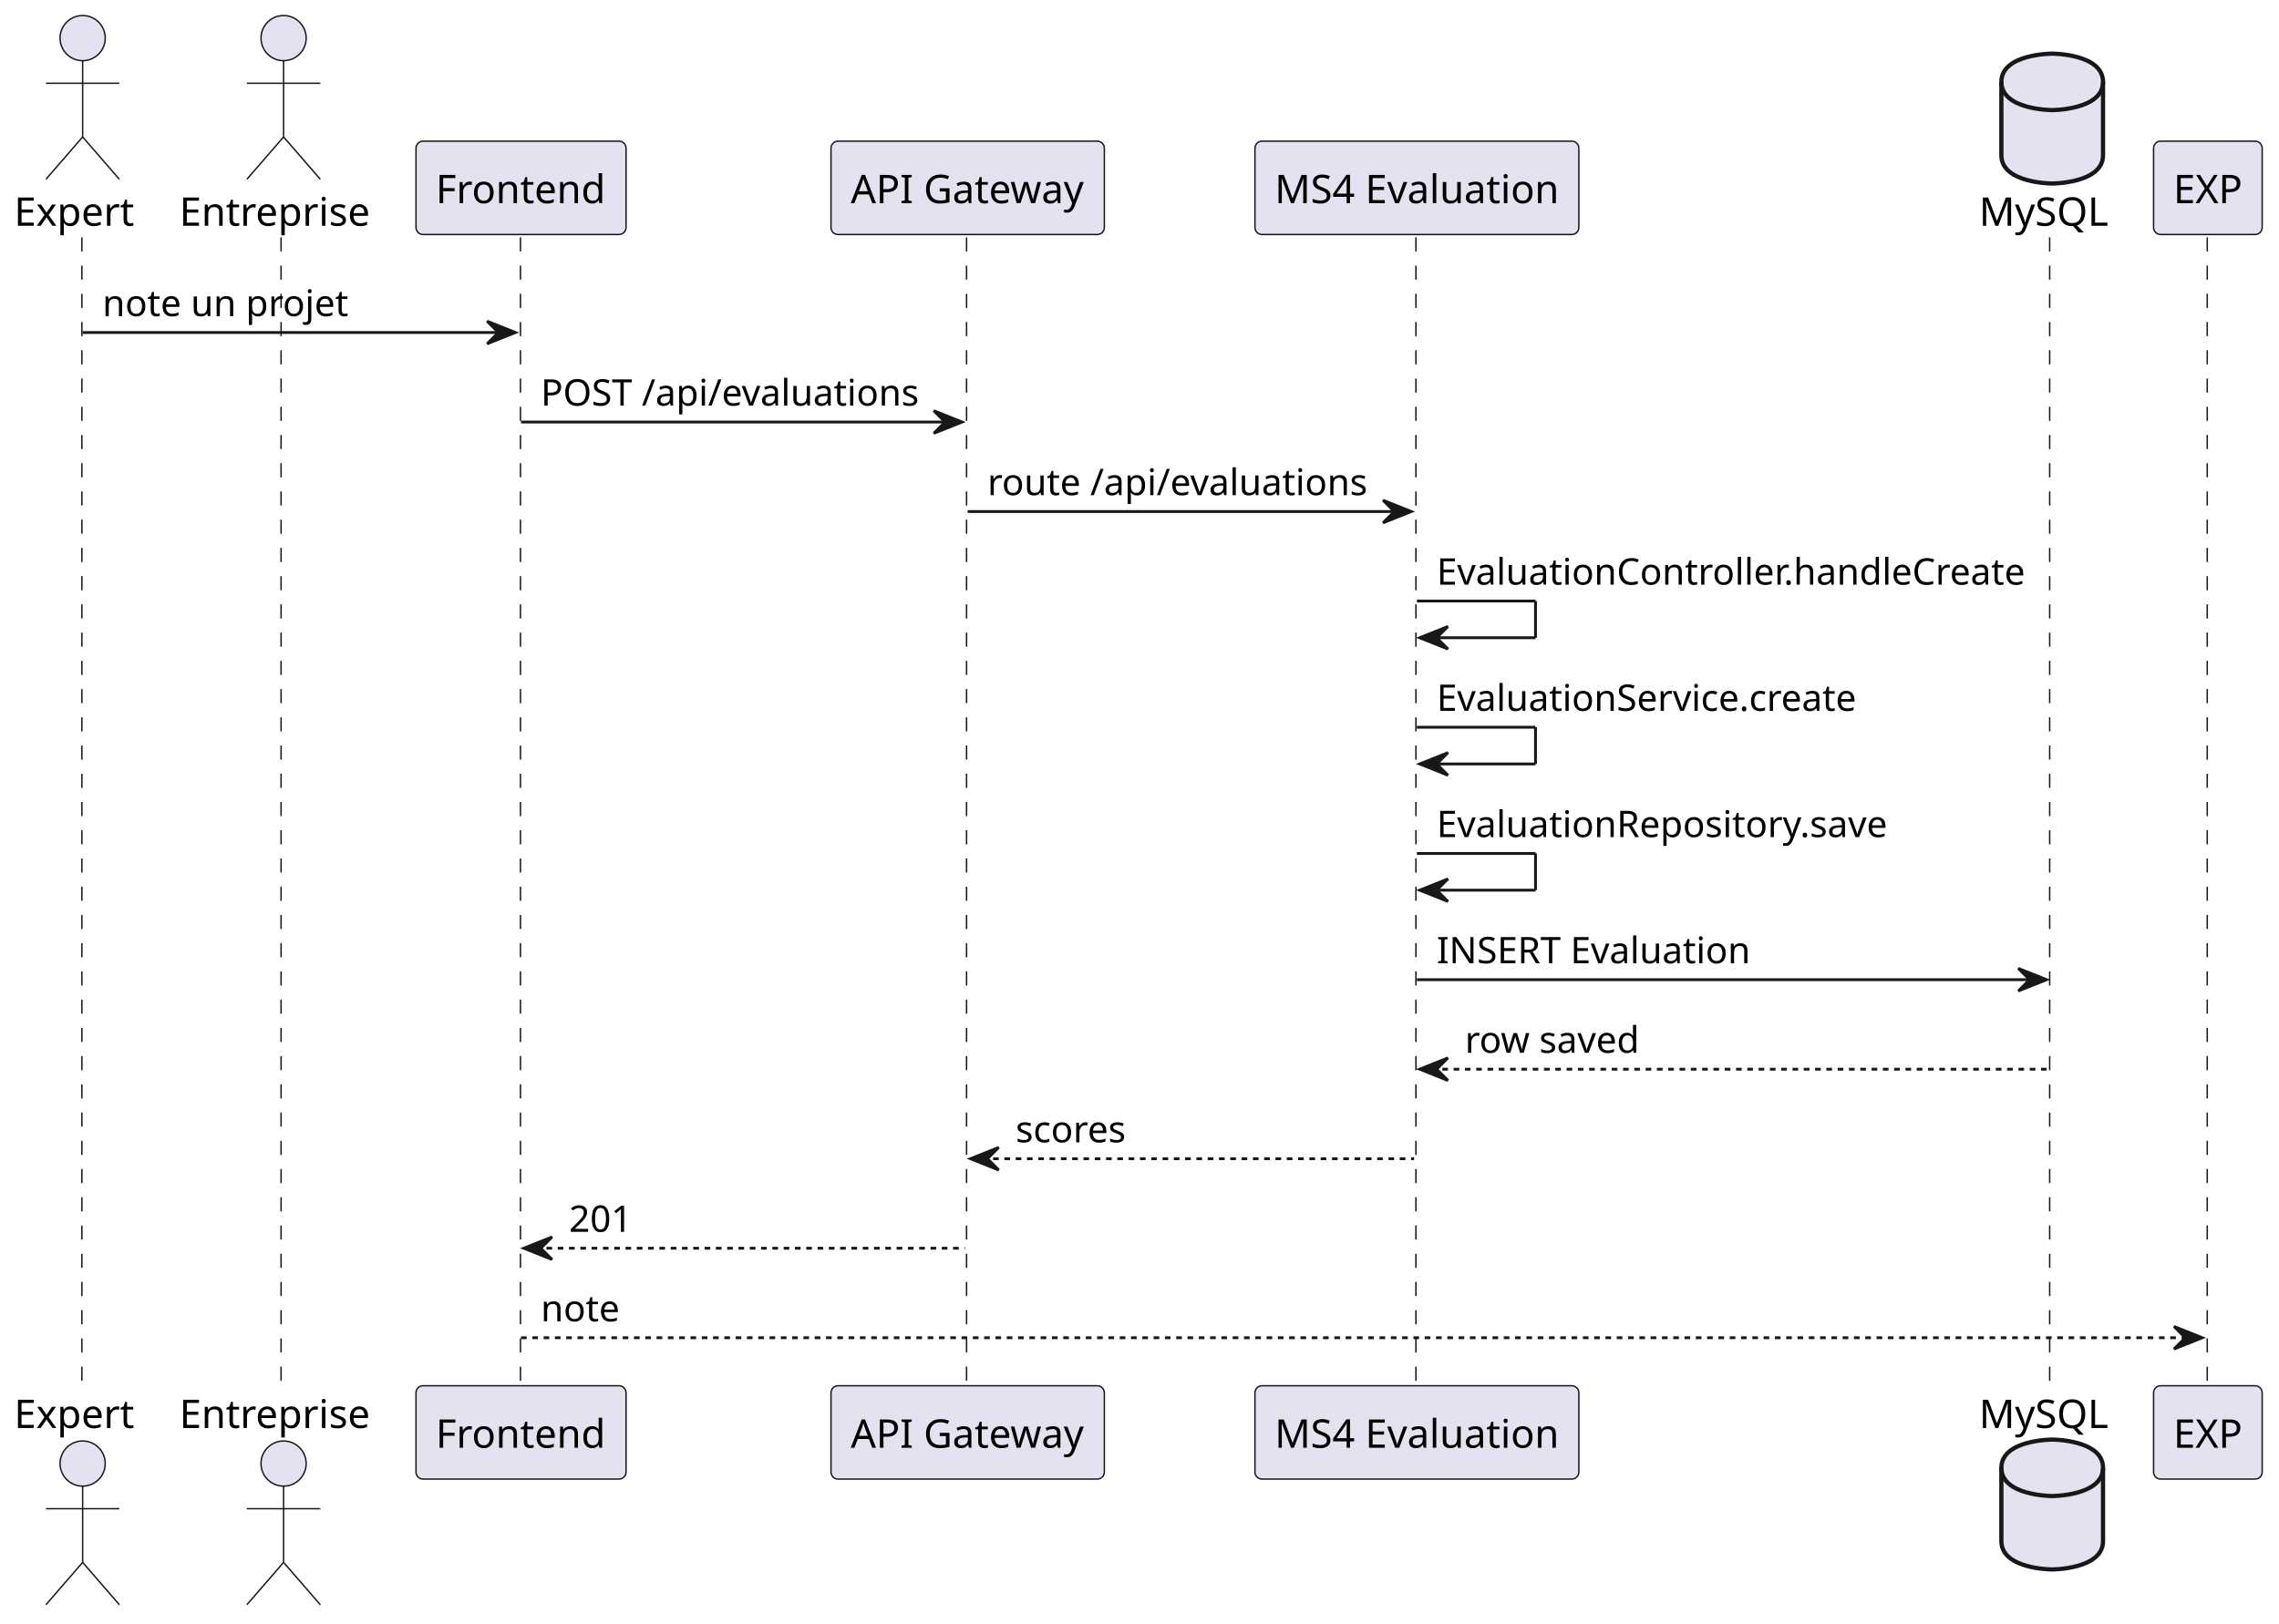
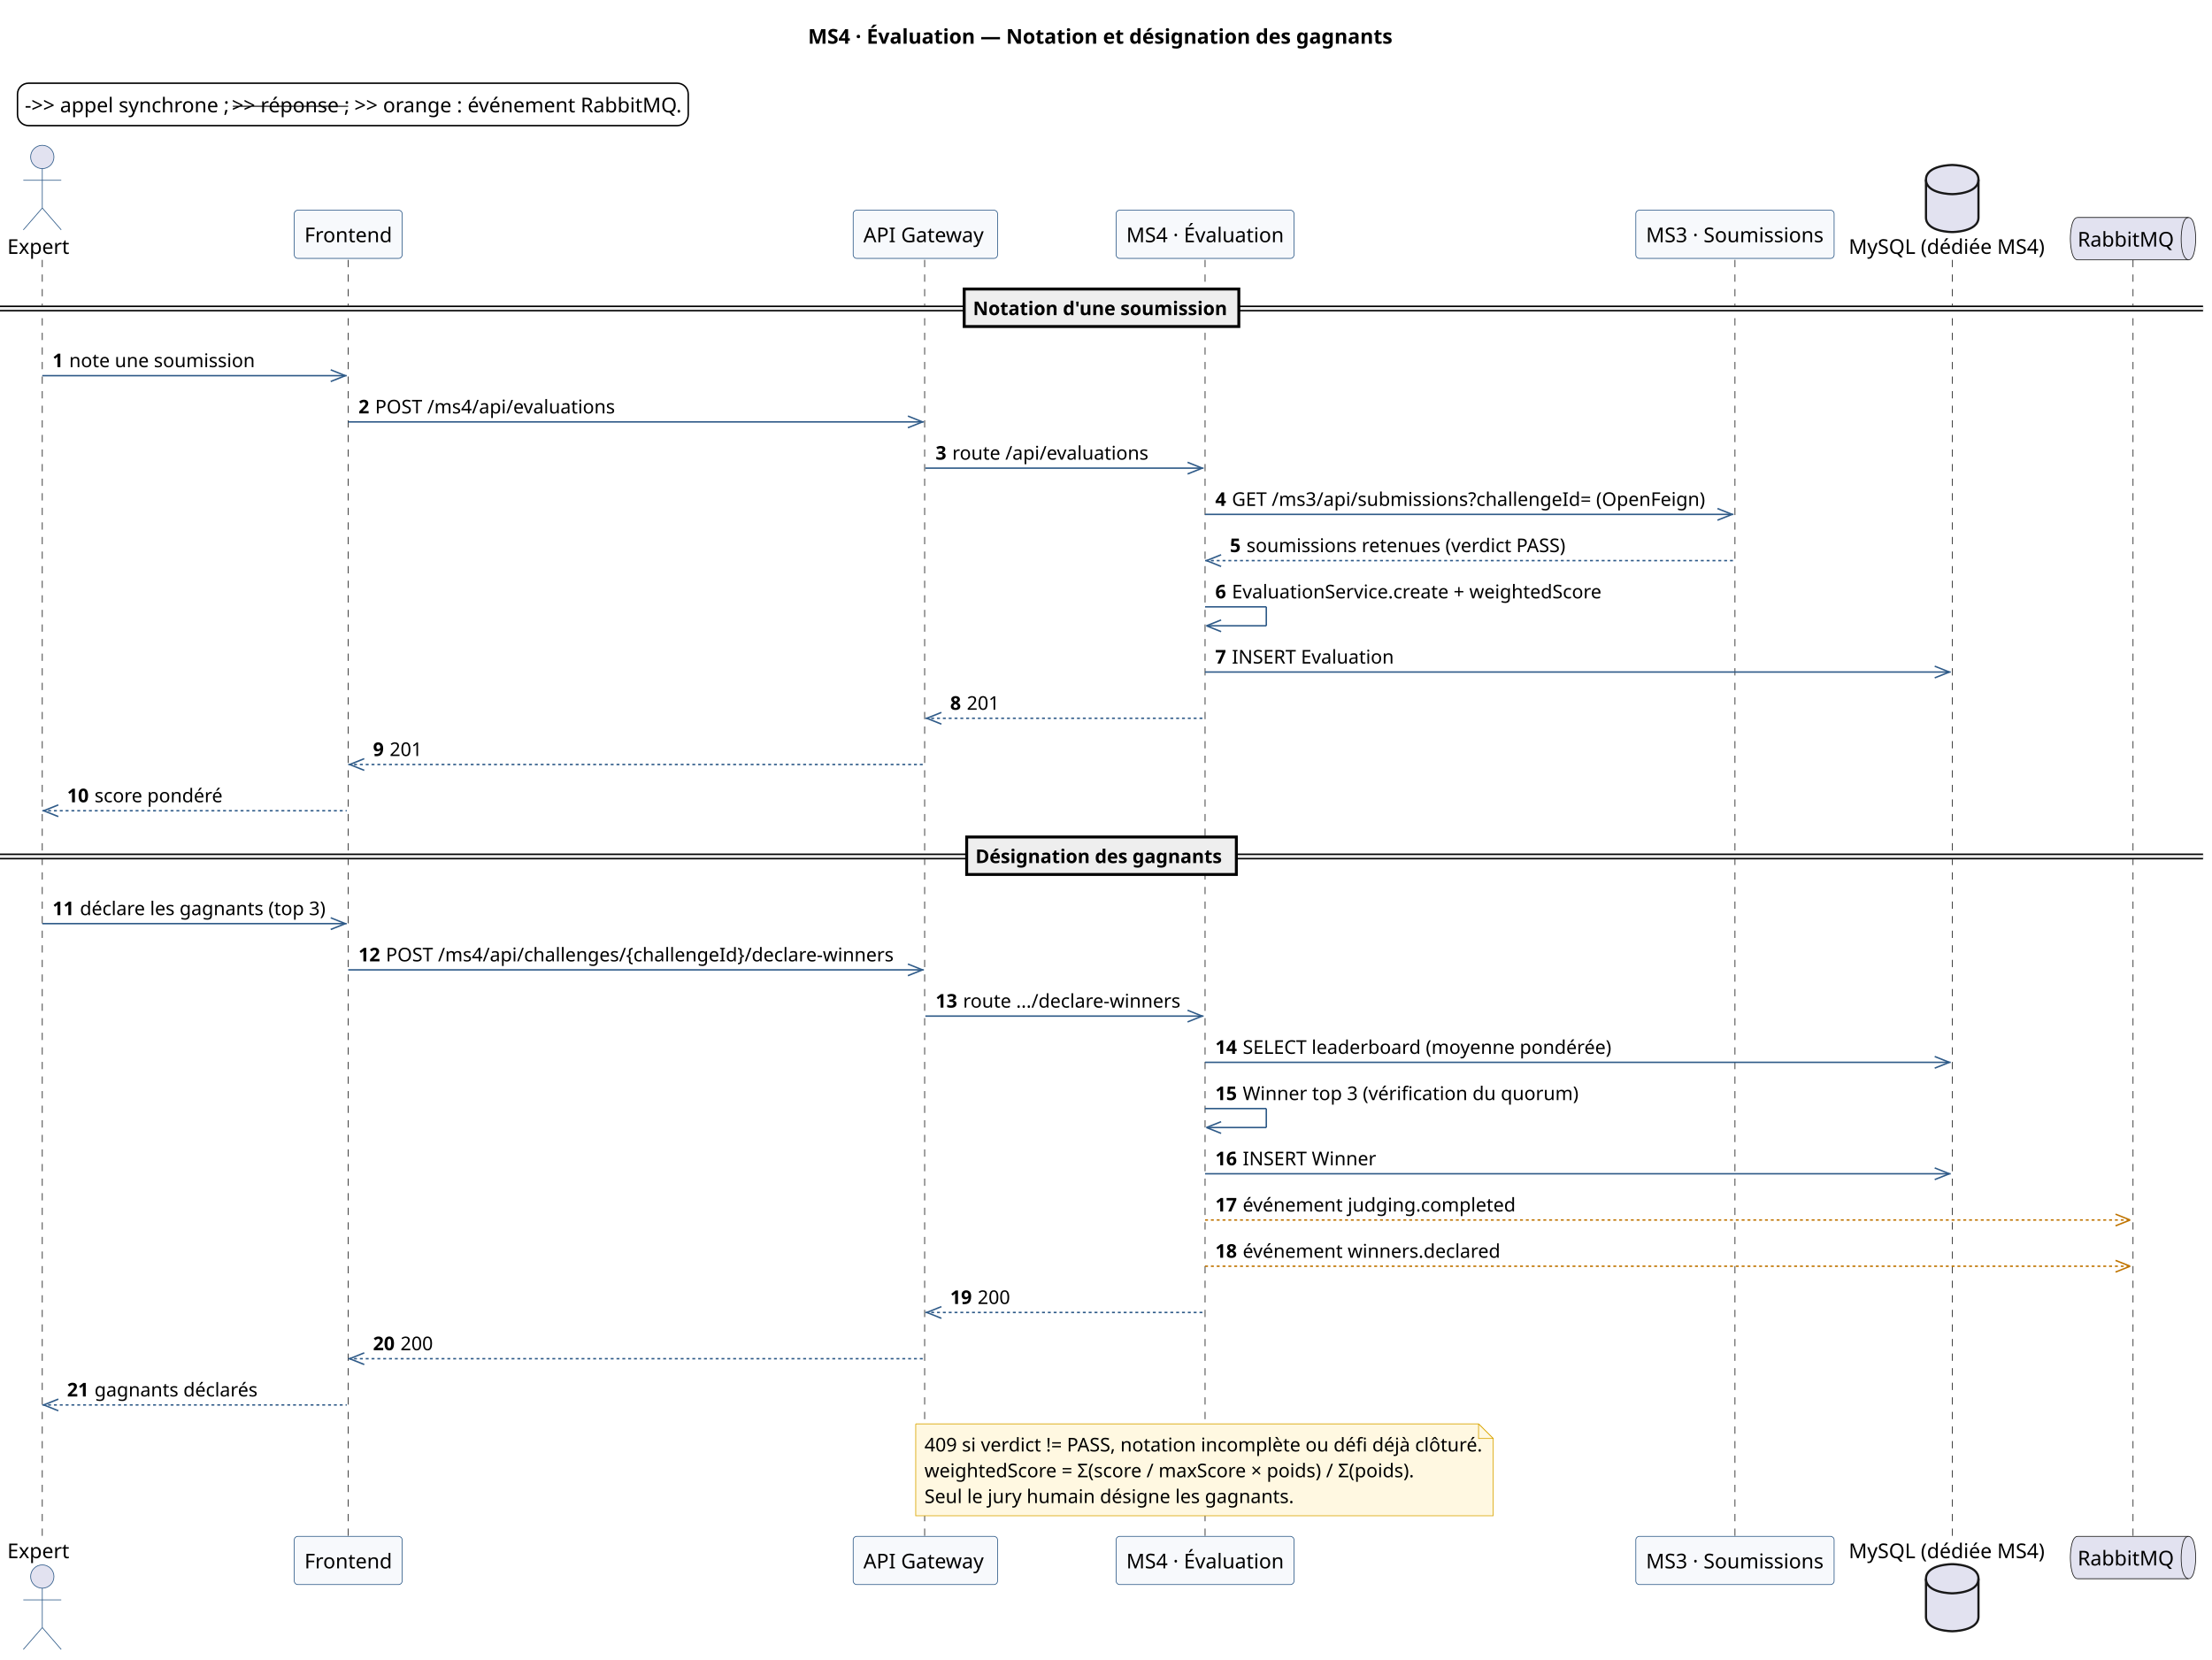
- <svg xmlns="http://www.w3.org/2000/svg" contentStyleType="text/css" height="575px" preserveAspectRatio="none" style="width:807px;height:575px;background:#FFFFFF;" version="1.1" viewBox="0 0 807 575" width="807px" zoomAndPan="magnify">
+ <svg xmlns="http://www.w3.org/2000/svg" contentStyleType="text/css" height="1138px" preserveAspectRatio="none" style="width:1517px;height:1138px;background:#FFFFFF;" version="1.1" viewBox="0 0 1517 1138" width="1517px" zoomAndPan="magnify">
  <defs />
  <g>
-     <line style="stroke:#181818;stroke-width:0.5;stroke-dasharray:5.0,5.0;" x1="29" x2="29" y1="84.068" y2="491.834" />
-     <line style="stroke:#181818;stroke-width:0.5;stroke-dasharray:5.0,5.0;" x1="99.532" x2="99.532" y1="84.068" y2="491.834" />
-     <line style="stroke:#181818;stroke-width:0.5;stroke-dasharray:5.0,5.0;" x1="184.306" x2="184.306" y1="84.068" y2="491.834" />
-     <line style="stroke:#181818;stroke-width:0.5;stroke-dasharray:5.0,5.0;" x1="342.259" x2="342.259" y1="84.068" y2="491.834" />
-     <line style="stroke:#181818;stroke-width:0.5;stroke-dasharray:5.0,5.0;" x1="501.383" x2="501.383" y1="84.068" y2="491.834" />
-     <line style="stroke:#181818;stroke-width:0.5;stroke-dasharray:5.0,5.0;" x1="725.794" x2="725.794" y1="84.068" y2="491.834" />
-     <line style="stroke:#181818;stroke-width:0.5;stroke-dasharray:5.0,5.0;" x1="781.588" x2="781.588" y1="84.068" y2="491.834" />
-     <text fill="#000000" font-family="sans-serif" font-size="14" lengthAdjust="spacing" textLength="42.532" x="5" y="79.966">Expert</text>
-     <ellipse cx="29.266" cy="13.5" fill="#E2E2F0" rx="8" ry="8" style="stroke:#181818;stroke-width:0.5;" />
-     <path d="M29.266,21.5 L29.266,48.5 M16.266,29.5 L42.266,29.5 M29.266,48.5 L16.266,63.5 M29.266,48.5 L42.266,63.5 " fill="none" style="stroke:#181818;stroke-width:0.5;" />
-     <text fill="#000000" font-family="sans-serif" font-size="14" lengthAdjust="spacing" textLength="42.532" x="5" y="505.8">Expert</text>
-     <ellipse cx="29.266" cy="518.402" fill="#E2E2F0" rx="8" ry="8" style="stroke:#181818;stroke-width:0.5;" />
-     <path d="M29.266,526.402 L29.266,553.402 M16.266,534.402 L42.266,534.402 M29.266,553.402 L16.266,568.402 M29.266,553.402 L42.266,568.402 " fill="none" style="stroke:#181818;stroke-width:0.5;" />
-     <text fill="#000000" font-family="sans-serif" font-size="14" lengthAdjust="spacing" textLength="67.774" x="63.532" y="79.966">Entreprise</text>
-     <ellipse cx="100.419" cy="13.5" fill="#E2E2F0" rx="8" ry="8" style="stroke:#181818;stroke-width:0.5;" />
-     <path d="M100.419,21.5 L100.419,48.5 M87.419,29.5 L113.419,29.5 M100.419,48.5 L87.419,63.5 M100.419,48.5 L113.419,63.5 " fill="none" style="stroke:#181818;stroke-width:0.5;" />
-     <text fill="#000000" font-family="sans-serif" font-size="14" lengthAdjust="spacing" textLength="67.774" x="63.532" y="505.8">Entreprise</text>
-     <ellipse cx="100.419" cy="518.402" fill="#E2E2F0" rx="8" ry="8" style="stroke:#181818;stroke-width:0.5;" />
-     <path d="M100.419,526.402 L100.419,553.402 M87.419,534.402 L113.419,534.402 M100.419,553.402 L87.419,568.402 M100.419,553.402 L113.419,568.402 " fill="none" style="stroke:#181818;stroke-width:0.5;" />
-     <rect fill="#E2E2F0" height="33.068" rx="2.5" ry="2.5" style="stroke:#181818;stroke-width:0.5;" width="74.382" x="147.306" y="50" />
-     <text fill="#000000" font-family="sans-serif" font-size="14" lengthAdjust="spacing" textLength="60.382" x="154.306" y="71.966">Frontend</text>
-     <rect fill="#E2E2F0" height="33.068" rx="2.5" ry="2.5" style="stroke:#181818;stroke-width:0.5;" width="74.382" x="147.306" y="490.834" />
-     <text fill="#000000" font-family="sans-serif" font-size="14" lengthAdjust="spacing" textLength="60.382" x="154.306" y="512.8">Frontend</text>
-     <rect fill="#E2E2F0" height="33.068" rx="2.5" ry="2.5" style="stroke:#181818;stroke-width:0.5;" width="96.796" x="294.259" y="50" />
-     <text fill="#000000" font-family="sans-serif" font-size="14" lengthAdjust="spacing" textLength="82.796" x="301.259" y="71.966">API Gateway</text>
-     <rect fill="#E2E2F0" height="33.068" rx="2.5" ry="2.5" style="stroke:#181818;stroke-width:0.5;" width="96.796" x="294.259" y="490.834" />
-     <text fill="#000000" font-family="sans-serif" font-size="14" lengthAdjust="spacing" textLength="82.796" x="301.259" y="512.8">API Gateway</text>
-     <rect fill="#E2E2F0" height="33.068" rx="2.5" ry="2.5" style="stroke:#181818;stroke-width:0.5;" width="114.688" x="444.383" y="50" />
-     <text fill="#000000" font-family="sans-serif" font-size="14" lengthAdjust="spacing" textLength="100.688" x="451.383" y="71.966">MS4 Evaluation</text>
-     <rect fill="#E2E2F0" height="33.068" rx="2.5" ry="2.5" style="stroke:#181818;stroke-width:0.5;" width="114.688" x="444.383" y="490.834" />
-     <text fill="#000000" font-family="sans-serif" font-size="14" lengthAdjust="spacing" textLength="100.688" x="451.383" y="512.8">MS4 Evaluation</text>
-     <text fill="#000000" font-family="sans-serif" font-size="14" lengthAdjust="spacing" textLength="45.794" x="700.794" y="79.966">MySQL</text>
-     <path d="M708.691,29 C708.691,19 726.691,19 726.691,19 C726.691,19 744.691,19 744.691,29 L744.691,55 C744.691,65 726.691,65 726.691,65 C726.691,65 708.691,65 708.691,55 L708.691,29 " fill="#E2E2F0" style="stroke:#181818;stroke-width:1.5;" />
-     <path d="M708.691,29 C708.691,39 726.691,39 726.691,39 C726.691,39 744.691,39 744.691,29 " fill="none" style="stroke:#181818;stroke-width:1.5;" />
-     <text fill="#000000" font-family="sans-serif" font-size="14" lengthAdjust="spacing" textLength="45.794" x="700.794" y="505.8">MySQL</text>
-     <path d="M708.691,519.902 C708.691,509.902 726.691,509.902 726.691,509.902 C726.691,509.902 744.691,509.902 744.691,519.902 L744.691,545.902 C744.691,555.902 726.691,555.902 726.691,555.902 C726.691,555.902 708.691,555.902 708.691,545.902 L708.691,519.902 " fill="#E2E2F0" style="stroke:#181818;stroke-width:1.5;" />
-     <path d="M708.691,519.902 C708.691,529.902 726.691,529.902 726.691,529.902 C726.691,529.902 744.691,529.902 744.691,519.902 " fill="none" style="stroke:#181818;stroke-width:1.5;" />
-     <rect fill="#E2E2F0" height="33.068" rx="2.5" ry="2.5" style="stroke:#181818;stroke-width:0.5;" width="38.458" x="762.588" y="50" />
-     <text fill="#000000" font-family="sans-serif" font-size="14" lengthAdjust="spacing" textLength="24.458" x="769.588" y="71.966">EXP</text>
-     <rect fill="#E2E2F0" height="33.068" rx="2.5" ry="2.5" style="stroke:#181818;stroke-width:0.5;" width="38.458" x="762.588" y="490.834" />
-     <text fill="#000000" font-family="sans-serif" font-size="14" lengthAdjust="spacing" textLength="24.458" x="769.588" y="512.8">EXP</text>
-     <polygon fill="#181818" points="172.496,113.774,182.496,117.774,172.496,121.774,176.496,117.774" style="stroke:#181818;stroke-width:1.0;" />
-     <line style="stroke:#181818;stroke-width:1.0;" x1="29.266" x2="178.496" y1="117.774" y2="117.774" />
-     <text fill="#000000" font-family="sans-serif" font-size="13" lengthAdjust="spacing" textLength="87.36" x="36.266" y="111.965">note un projet</text>
-     <polygon fill="#181818" points="330.657,145.48,340.657,149.48,330.657,153.48,334.657,149.48" style="stroke:#181818;stroke-width:1.0;" />
-     <line style="stroke:#181818;stroke-width:1.0;" x1="184.496" x2="336.657" y1="149.48" y2="149.48" />
-     <text fill="#000000" font-family="sans-serif" font-size="13" lengthAdjust="spacing" textLength="134.16" x="191.496" y="143.671">POST /api/evaluations</text>
-     <polygon fill="#181818" points="489.727,177.186,499.727,181.186,489.727,185.186,493.727,181.186" style="stroke:#181818;stroke-width:1.0;" />
-     <line style="stroke:#181818;stroke-width:1.0;" x1="342.657" x2="495.727" y1="181.186" y2="181.186" />
-     <text fill="#000000" font-family="sans-serif" font-size="13" lengthAdjust="spacing" textLength="135.07" x="349.657" y="175.377">route /api/evaluations</text>
-     <line style="stroke:#181818;stroke-width:1.0;" x1="501.727" x2="543.727" y1="212.892" y2="212.892" />
-     <line style="stroke:#181818;stroke-width:1.0;" x1="543.727" x2="543.727" y1="212.892" y2="225.892" />
-     <line style="stroke:#181818;stroke-width:1.0;" x1="502.727" x2="543.727" y1="225.892" y2="225.892" />
-     <polygon fill="#181818" points="512.727,221.892,502.727,225.892,512.727,229.892,508.727,225.892" style="stroke:#181818;stroke-width:1.0;" />
-     <text fill="#000000" font-family="sans-serif" font-size="13" lengthAdjust="spacing" textLength="210.964" x="508.727" y="207.083">EvaluationController.handleCreate</text>
-     <line style="stroke:#181818;stroke-width:1.0;" x1="501.727" x2="543.727" y1="257.598" y2="257.598" />
-     <line style="stroke:#181818;stroke-width:1.0;" x1="543.727" x2="543.727" y1="257.598" y2="270.598" />
-     <line style="stroke:#181818;stroke-width:1.0;" x1="502.727" x2="543.727" y1="270.598" y2="270.598" />
-     <polygon fill="#181818" points="512.727,266.598,502.727,270.598,512.727,274.598,508.727,270.598" style="stroke:#181818;stroke-width:1.0;" />
-     <text fill="#000000" font-family="sans-serif" font-size="13" lengthAdjust="spacing" textLength="148.863" x="508.727" y="251.789">EvaluationService.create</text>
-     <line style="stroke:#181818;stroke-width:1.0;" x1="501.727" x2="543.727" y1="302.304" y2="302.304" />
-     <line style="stroke:#181818;stroke-width:1.0;" x1="543.727" x2="543.727" y1="302.304" y2="315.304" />
-     <line style="stroke:#181818;stroke-width:1.0;" x1="502.727" x2="543.727" y1="315.304" y2="315.304" />
-     <polygon fill="#181818" points="512.727,311.304,502.727,315.304,512.727,319.304,508.727,315.304" style="stroke:#181818;stroke-width:1.0;" />
-     <text fill="#000000" font-family="sans-serif" font-size="13" lengthAdjust="spacing" textLength="160.108" x="508.727" y="296.495">EvaluationRepository.save</text>
-     <polygon fill="#181818" points="714.691,343.01,724.691,347.01,714.691,351.01,718.691,347.01" style="stroke:#181818;stroke-width:1.0;" />
-     <line style="stroke:#181818;stroke-width:1.0;" x1="501.727" x2="720.691" y1="347.01" y2="347.01" />
-     <text fill="#000000" font-family="sans-serif" font-size="13" lengthAdjust="spacing" textLength="111.098" x="508.727" y="341.201">INSERT Evaluation</text>
-     <polygon fill="#181818" points="512.727,374.716,502.727,378.716,512.727,382.716,508.727,378.716" style="stroke:#181818;stroke-width:1.0;" />
-     <line style="stroke:#181818;stroke-width:1.0;stroke-dasharray:2.0,2.0;" x1="506.727" x2="725.691" y1="378.716" y2="378.716" />
-     <text fill="#000000" font-family="sans-serif" font-size="13" lengthAdjust="spacing" textLength="62.283" x="518.727" y="372.907">row saved</text>
-     <polygon fill="#181818" points="353.657,406.422,343.657,410.422,353.657,414.422,349.657,410.422" style="stroke:#181818;stroke-width:1.0;" />
-     <line style="stroke:#181818;stroke-width:1.0;stroke-dasharray:2.0,2.0;" x1="347.657" x2="500.727" y1="410.422" y2="410.422" />
-     <text fill="#000000" font-family="sans-serif" font-size="13" lengthAdjust="spacing" textLength="39.26" x="359.657" y="404.613">scores</text>
-     <polygon fill="#181818" points="195.496,438.128,185.496,442.128,195.496,446.128,191.496,442.128" style="stroke:#181818;stroke-width:1.0;" />
-     <line style="stroke:#181818;stroke-width:1.0;stroke-dasharray:2.0,2.0;" x1="189.496" x2="341.657" y1="442.128" y2="442.128" />
-     <text fill="#000000" font-family="sans-serif" font-size="13" lengthAdjust="spacing" textLength="22.308" x="201.496" y="436.319">201</text>
-     <polygon fill="#181818" points="769.817,469.834,779.817,473.834,769.817,477.834,773.817,473.834" style="stroke:#181818;stroke-width:1.0;" />
-     <line style="stroke:#181818;stroke-width:1.0;stroke-dasharray:2.0,2.0;" x1="184.496" x2="775.817" y1="473.834" y2="473.834" />
-     <text fill="#000000" font-family="sans-serif" font-size="13" lengthAdjust="spacing" textLength="27.924" x="191.496" y="468.025">note</text>
+     <text fill="#000000" font-family="sans-serif" font-size="14" font-weight="bold" lengthAdjust="spacing" textLength="401.562" x="554.141" y="29.966">MS4 · Évaluation — Notation et désignation des gagnants</text>
+     <line style="stroke:#181818;stroke-width:0.5;stroke-dasharray:5.0,5.0;" x1="29" x2="29" y1="178.204" y2="1054.56" />
+     <line style="stroke:#181818;stroke-width:0.5;stroke-dasharray:5.0,5.0;" x1="238.812" x2="238.812" y1="178.204" y2="1054.56" />
+     <line style="stroke:#181818;stroke-width:0.5;stroke-dasharray:5.0,5.0;" x1="634.125" x2="634.125" y1="178.204" y2="1054.56" />
+     <line style="stroke:#181818;stroke-width:0.5;stroke-dasharray:5.0,5.0;" x1="826.438" x2="826.438" y1="178.204" y2="1054.56" />
+     <line style="stroke:#181818;stroke-width:0.5;stroke-dasharray:5.0,5.0;" x1="1189.844" x2="1189.844" y1="178.204" y2="1054.56" />
+     <line style="stroke:#181818;stroke-width:0.5;stroke-dasharray:5.0,5.0;" x1="1338.844" x2="1338.844" y1="178.204" y2="1054.56" />
+     <line style="stroke:#181818;stroke-width:0.5;stroke-dasharray:5.0,5.0;" x1="1462.844" x2="1462.844" y1="178.204" y2="1054.56" />
+     <text fill="#000000" font-family="sans-serif" font-size="14" lengthAdjust="spacing" textLength="42" x="5" y="174.102">Expert</text>
+     <ellipse cx="29" cy="107.636" fill="#E2E2F0" rx="8" ry="8" style="stroke:#2E5A88;stroke-width:0.5;" />
+     <path d="M29,115.636 L29,142.636 M16,123.636 L42,123.636 M29,142.636 L16,157.636 M29,142.636 L42,157.636 " fill="none" style="stroke:#2E5A88;stroke-width:0.5;" />
+     <text fill="#000000" font-family="sans-serif" font-size="14" lengthAdjust="spacing" textLength="42" x="5" y="1068.526">Expert</text>
+     <ellipse cx="29" cy="1081.128" fill="#E2E2F0" rx="8" ry="8" style="stroke:#2E5A88;stroke-width:0.5;" />
+     <path d="M29,1089.128 L29,1116.128 M16,1097.128 L42,1097.128 M29,1116.128 L16,1131.128 M29,1116.128 L42,1131.128 " fill="none" style="stroke:#2E5A88;stroke-width:0.5;" />
+     <rect fill="#F7F9FC" height="33.068" rx="2.5" ry="2.5" style="stroke:#2E5A88;stroke-width:0.5;" width="74" x="201.812" y="144.136" />
+     <text fill="#000000" font-family="sans-serif" font-size="14" lengthAdjust="spacing" textLength="60" x="208.812" y="166.102">Frontend</text>
+     <rect fill="#F7F9FC" height="33.068" rx="2.5" ry="2.5" style="stroke:#2E5A88;stroke-width:0.5;" width="74" x="201.812" y="1053.56" />
+     <text fill="#000000" font-family="sans-serif" font-size="14" lengthAdjust="spacing" textLength="60" x="208.812" y="1075.526">Frontend</text>
+     <rect fill="#F7F9FC" height="33.068" rx="2.5" ry="2.5" style="stroke:#2E5A88;stroke-width:0.5;" width="99" x="585.125" y="144.136" />
+     <text fill="#000000" font-family="sans-serif" font-size="14" lengthAdjust="spacing" textLength="85" x="592.125" y="166.102">API Gateway</text>
+     <rect fill="#F7F9FC" height="33.068" rx="2.5" ry="2.5" style="stroke:#2E5A88;stroke-width:0.5;" width="99" x="585.125" y="1053.56" />
+     <text fill="#000000" font-family="sans-serif" font-size="14" lengthAdjust="spacing" textLength="85" x="592.125" y="1075.526">API Gateway</text>
+     <rect fill="#F7F9FC" height="33.068" rx="2.5" ry="2.5" style="stroke:#2E5A88;stroke-width:0.5;" width="122" x="765.438" y="144.136" />
+     <text fill="#000000" font-family="sans-serif" font-size="14" lengthAdjust="spacing" textLength="108" x="772.438" y="166.102">MS4 · Évaluation</text>
+     <rect fill="#F7F9FC" height="33.068" rx="2.5" ry="2.5" style="stroke:#2E5A88;stroke-width:0.5;" width="122" x="765.438" y="1053.56" />
+     <text fill="#000000" font-family="sans-serif" font-size="14" lengthAdjust="spacing" textLength="108" x="772.438" y="1075.526">MS4 · Évaluation</text>
+     <rect fill="#F7F9FC" height="33.068" rx="2.5" ry="2.5" style="stroke:#2E5A88;stroke-width:0.5;" width="136" x="1121.844" y="144.136" />
+     <text fill="#000000" font-family="sans-serif" font-size="14" lengthAdjust="spacing" textLength="122" x="1128.844" y="166.102">MS3 · Soumissions</text>
+     <rect fill="#F7F9FC" height="33.068" rx="2.5" ry="2.5" style="stroke:#2E5A88;stroke-width:0.5;" width="136" x="1121.844" y="1053.56" />
+     <text fill="#000000" font-family="sans-serif" font-size="14" lengthAdjust="spacing" textLength="122" x="1128.844" y="1075.526">MS3 · Soumissions</text>
+     <text fill="#000000" font-family="sans-serif" font-size="14" lengthAdjust="spacing" textLength="136" x="1267.844" y="174.102">MySQL (dédiée MS4)</text>
+     <path d="M1320.844,123.136 C1320.844,113.136 1338.844,113.136 1338.844,113.136 C1338.844,113.136 1356.844,113.136 1356.844,123.136 L1356.844,149.136 C1356.844,159.136 1338.844,159.136 1338.844,159.136 C1338.844,159.136 1320.844,159.136 1320.844,149.136 L1320.844,123.136 " fill="#E2E2F0" style="stroke:#181818;stroke-width:1.5;" />
+     <path d="M1320.844,123.136 C1320.844,133.136 1338.844,133.136 1338.844,133.136 C1338.844,133.136 1356.844,133.136 1356.844,123.136 " fill="none" style="stroke:#181818;stroke-width:1.5;" />
+     <text fill="#000000" font-family="sans-serif" font-size="14" lengthAdjust="spacing" textLength="136" x="1267.844" y="1068.526">MySQL (dédiée MS4)</text>
+     <path d="M1320.844,1082.628 C1320.844,1072.628 1338.844,1072.628 1338.844,1072.628 C1338.844,1072.628 1356.844,1072.628 1356.844,1082.628 L1356.844,1108.628 C1356.844,1118.628 1338.844,1118.628 1338.844,1118.628 C1338.844,1118.628 1320.844,1118.628 1320.844,1108.628 L1320.844,1082.628 " fill="#E2E2F0" style="stroke:#181818;stroke-width:1.5;" />
+     <path d="M1320.844,1082.628 C1320.844,1092.628 1338.844,1092.628 1338.844,1092.628 C1338.844,1092.628 1356.844,1092.628 1356.844,1082.628 " fill="none" style="stroke:#181818;stroke-width:1.5;" />
+     <path d="M1424.844,149.136 L1500.844,149.136 C1505.844,149.136 1505.844,163.67 1505.844,163.67 C1505.844,163.67 1505.844,178.204 1500.844,178.204 L1424.844,178.204 C1419.844,178.204 1419.844,163.67 1419.844,163.67 C1419.844,163.67 1419.844,149.136 1424.844,149.136 " fill="#E2E2F0" style="stroke:#181818;stroke-width:0.5;" />
+     <path d="M1500.844,149.136 C1495.844,149.136 1495.844,163.67 1495.844,163.67 C1495.844,178.204 1500.844,178.204 1500.844,178.204 " fill="none" style="stroke:#181818;stroke-width:0.5;" />
+     <text fill="#000000" font-family="sans-serif" font-size="14" lengthAdjust="spacing" textLength="66" x="1424.844" y="169.102">RabbitMQ</text>
+     <path d="M1424.844,1053.56 L1500.844,1053.56 C1505.844,1053.56 1505.844,1068.094 1505.844,1068.094 C1505.844,1068.094 1505.844,1082.628 1500.844,1082.628 L1424.844,1082.628 C1419.844,1082.628 1419.844,1068.094 1419.844,1068.094 C1419.844,1068.094 1419.844,1053.56 1424.844,1053.56 " fill="#E2E2F0" style="stroke:#181818;stroke-width:0.5;" />
+     <path d="M1500.844,1053.56 C1495.844,1053.56 1495.844,1068.094 1495.844,1068.094 C1495.844,1082.628 1500.844,1082.628 1500.844,1082.628 " fill="none" style="stroke:#181818;stroke-width:0.5;" />
+     <text fill="#000000" font-family="sans-serif" font-size="14" lengthAdjust="spacing" textLength="66" x="1424.844" y="1073.526">RabbitMQ</text>
+     <rect fill="#EEEEEE" height="3" style="stroke:#EEEEEE;stroke-width:1.0;" width="1510.844" x="0" y="210.057" />
+     <line style="stroke:#000000;stroke-width:1.0;" x1="0" x2="1510.844" y1="210.057" y2="210.057" />
+     <line style="stroke:#000000;stroke-width:1.0;" x1="0" x2="1510.844" y1="213.057" y2="213.057" />
+     <rect fill="#EEEEEE" height="25.706" style="stroke:#000000;stroke-width:2.0;" width="188.344" x="661.25" y="198.204" />
+     <text fill="#000000" font-family="sans-serif" font-size="13" font-weight="bold" lengthAdjust="spacing" textLength="171.344" x="667.25" y="216.101">Notation d'une soumission</text>
+     <line style="stroke:#2E5A88;stroke-width:1.0;" x1="236.812" x2="226.812" y1="257.616" y2="253.616" />
+     <line style="stroke:#2E5A88;stroke-width:1.0;" x1="236.812" x2="226.812" y1="257.616" y2="261.616" />
+     <line style="stroke:#2E5A88;stroke-width:1.0;" x1="29" x2="237.812" y1="257.616" y2="257.616" />
+     <text fill="#000000" font-family="sans-serif" font-size="13" font-weight="bold" lengthAdjust="spacing" textLength="7.406" x="36" y="251.807">1</text>
+     <text fill="#000000" font-family="sans-serif" font-size="13" lengthAdjust="spacing" textLength="128" x="47.406" y="251.807">note une soumission</text>
+     <line style="stroke:#2E5A88;stroke-width:1.0;" x1="632.625" x2="622.625" y1="289.322" y2="285.322" />
+     <line style="stroke:#2E5A88;stroke-width:1.0;" x1="632.625" x2="622.625" y1="289.322" y2="293.322" />
+     <line style="stroke:#2E5A88;stroke-width:1.0;" x1="238.812" x2="633.625" y1="289.322" y2="289.322" />
+     <text fill="#000000" font-family="sans-serif" font-size="13" font-weight="bold" lengthAdjust="spacing" textLength="7.406" x="245.812" y="283.513">2</text>
+     <text fill="#000000" font-family="sans-serif" font-size="13" lengthAdjust="spacing" textLength="166" x="257.219" y="283.513">POST /ms4/api/evaluations</text>
+     <line style="stroke:#2E5A88;stroke-width:1.0;" x1="824.438" x2="814.438" y1="321.028" y2="317.028" />
+     <line style="stroke:#2E5A88;stroke-width:1.0;" x1="824.438" x2="814.438" y1="321.028" y2="325.028" />
+     <line style="stroke:#2E5A88;stroke-width:1.0;" x1="634.625" x2="825.438" y1="321.028" y2="321.028" />
+     <text fill="#000000" font-family="sans-serif" font-size="13" font-weight="bold" lengthAdjust="spacing" textLength="7.406" x="641.625" y="315.219">3</text>
+     <text fill="#000000" font-family="sans-serif" font-size="13" lengthAdjust="spacing" textLength="134" x="653.031" y="315.219">route /api/evaluations</text>
+     <line style="stroke:#2E5A88;stroke-width:1.0;" x1="1187.844" x2="1177.844" y1="352.734" y2="348.734" />
+     <line style="stroke:#2E5A88;stroke-width:1.0;" x1="1187.844" x2="1177.844" y1="352.734" y2="356.734" />
+     <line style="stroke:#2E5A88;stroke-width:1.0;" x1="826.438" x2="1188.844" y1="352.734" y2="352.734" />
+     <text fill="#000000" font-family="sans-serif" font-size="13" font-weight="bold" lengthAdjust="spacing" textLength="7.406" x="833.438" y="346.925">4</text>
+     <text fill="#000000" font-family="sans-serif" font-size="13" lengthAdjust="spacing" textLength="328" x="844.844" y="346.925">GET /ms3/api/submissions?challengeId= (OpenFeign)</text>
+     <line style="stroke:#2E5A88;stroke-width:1.0;" x1="827.438" x2="837.438" y1="384.44" y2="380.44" />
+     <line style="stroke:#2E5A88;stroke-width:1.0;" x1="827.438" x2="837.438" y1="384.44" y2="388.44" />
+     <line style="stroke:#2E5A88;stroke-width:1.0;stroke-dasharray:2.0,2.0;" x1="826.438" x2="1188.844" y1="384.44" y2="384.44" />
+     <text fill="#000000" font-family="sans-serif" font-size="13" font-weight="bold" lengthAdjust="spacing" textLength="7.406" x="843.438" y="378.631">5</text>
+     <text fill="#000000" font-family="sans-serif" font-size="13" lengthAdjust="spacing" textLength="223" x="854.844" y="378.631">soumissions retenues (verdict PASS)</text>
+     <line style="stroke:#2E5A88;stroke-width:1.0;" x1="826.438" x2="868.438" y1="416.146" y2="416.146" />
+     <line style="stroke:#2E5A88;stroke-width:1.0;" x1="868.438" x2="868.438" y1="416.146" y2="429.146" />
+     <line style="stroke:#2E5A88;stroke-width:1.0;" x1="827.438" x2="868.438" y1="429.146" y2="429.146" />
+     <line style="stroke:#2E5A88;stroke-width:1.0;" x1="827.438" x2="837.438" y1="429.146" y2="425.146" />
+     <line style="stroke:#2E5A88;stroke-width:1.0;" x1="827.438" x2="837.438" y1="429.146" y2="433.146" />
+     <text fill="#000000" font-family="sans-serif" font-size="13" font-weight="bold" lengthAdjust="spacing" textLength="7.406" x="833.438" y="410.337">6</text>
+     <text fill="#000000" font-family="sans-serif" font-size="13" lengthAdjust="spacing" textLength="253" x="844.844" y="410.337">EvaluationService.create + weightedScore</text>
+     <line style="stroke:#2E5A88;stroke-width:1.0;" x1="1336.844" x2="1326.844" y1="460.852" y2="456.852" />
+     <line style="stroke:#2E5A88;stroke-width:1.0;" x1="1336.844" x2="1326.844" y1="460.852" y2="464.852" />
+     <line style="stroke:#2E5A88;stroke-width:1.0;" x1="826.438" x2="1337.844" y1="460.852" y2="460.852" />
+     <text fill="#000000" font-family="sans-serif" font-size="13" font-weight="bold" lengthAdjust="spacing" textLength="7.406" x="833.438" y="455.043">7</text>
+     <text fill="#000000" font-family="sans-serif" font-size="13" lengthAdjust="spacing" textLength="111" x="844.844" y="455.043">INSERT Evaluation</text>
+     <line style="stroke:#2E5A88;stroke-width:1.0;" x1="635.625" x2="645.625" y1="492.558" y2="488.558" />
+     <line style="stroke:#2E5A88;stroke-width:1.0;" x1="635.625" x2="645.625" y1="492.558" y2="496.558" />
+     <line style="stroke:#2E5A88;stroke-width:1.0;stroke-dasharray:2.0,2.0;" x1="634.625" x2="825.438" y1="492.558" y2="492.558" />
+     <text fill="#000000" font-family="sans-serif" font-size="13" font-weight="bold" lengthAdjust="spacing" textLength="7.406" x="651.625" y="486.749">8</text>
+     <text fill="#000000" font-family="sans-serif" font-size="13" lengthAdjust="spacing" textLength="21" x="663.031" y="486.749">201</text>
+     <line style="stroke:#2E5A88;stroke-width:1.0;" x1="239.812" x2="249.812" y1="524.264" y2="520.264" />
+     <line style="stroke:#2E5A88;stroke-width:1.0;" x1="239.812" x2="249.812" y1="524.264" y2="528.264" />
+     <line style="stroke:#2E5A88;stroke-width:1.0;stroke-dasharray:2.0,2.0;" x1="238.812" x2="633.625" y1="524.264" y2="524.264" />
+     <text fill="#000000" font-family="sans-serif" font-size="13" font-weight="bold" lengthAdjust="spacing" textLength="7.406" x="255.812" y="518.455">9</text>
+     <text fill="#000000" font-family="sans-serif" font-size="13" lengthAdjust="spacing" textLength="21" x="267.219" y="518.455">201</text>
+     <line style="stroke:#2E5A88;stroke-width:1.0;" x1="30" x2="40" y1="555.97" y2="551.97" />
+     <line style="stroke:#2E5A88;stroke-width:1.0;" x1="30" x2="40" y1="555.97" y2="559.97" />
+     <line style="stroke:#2E5A88;stroke-width:1.0;stroke-dasharray:2.0,2.0;" x1="29" x2="237.812" y1="555.97" y2="555.97" />
+     <text fill="#000000" font-family="sans-serif" font-size="13" font-weight="bold" lengthAdjust="spacing" textLength="14.812" x="46" y="550.161">10</text>
+     <text fill="#000000" font-family="sans-serif" font-size="13" lengthAdjust="spacing" textLength="90" x="64.812" y="550.161">score pondéré</text>
+     <rect fill="#EEEEEE" height="3" style="stroke:#EEEEEE;stroke-width:1.0;" width="1510.844" x="0" y="585.823" />
+     <line style="stroke:#000000;stroke-width:1.0;" x1="0" x2="1510.844" y1="585.823" y2="585.823" />
+     <line style="stroke:#000000;stroke-width:1.0;" x1="0" x2="1510.844" y1="588.823" y2="588.823" />
+     <rect fill="#EEEEEE" height="25.706" style="stroke:#000000;stroke-width:2.0;" width="184.938" x="662.953" y="573.97" />
+     <text fill="#000000" font-family="sans-serif" font-size="13" font-weight="bold" lengthAdjust="spacing" textLength="167.938" x="668.953" y="591.867">Désignation des gagnants</text>
+     <line style="stroke:#2E5A88;stroke-width:1.0;" x1="236.812" x2="226.812" y1="633.382" y2="629.382" />
+     <line style="stroke:#2E5A88;stroke-width:1.0;" x1="236.812" x2="226.812" y1="633.382" y2="637.382" />
+     <line style="stroke:#2E5A88;stroke-width:1.0;" x1="29" x2="237.812" y1="633.382" y2="633.382" />
+     <text fill="#000000" font-family="sans-serif" font-size="13" font-weight="bold" lengthAdjust="spacing" textLength="14.812" x="36" y="627.573">11</text>
+     <text fill="#000000" font-family="sans-serif" font-size="13" lengthAdjust="spacing" textLength="167" x="54.812" y="627.573">déclare les gagnants (top 3)</text>
+     <line style="stroke:#2E5A88;stroke-width:1.0;" x1="632.625" x2="622.625" y1="665.088" y2="661.088" />
+     <line style="stroke:#2E5A88;stroke-width:1.0;" x1="632.625" x2="622.625" y1="665.088" y2="669.088" />
+     <line style="stroke:#2E5A88;stroke-width:1.0;" x1="238.812" x2="633.625" y1="665.088" y2="665.088" />
+     <text fill="#000000" font-family="sans-serif" font-size="13" font-weight="bold" lengthAdjust="spacing" textLength="14.812" x="245.812" y="659.279">12</text>
+     <text fill="#000000" font-family="sans-serif" font-size="13" lengthAdjust="spacing" textLength="353" x="264.625" y="659.279">POST /ms4/api/challenges/{challengeId}/declare-winners</text>
+     <line style="stroke:#2E5A88;stroke-width:1.0;" x1="824.438" x2="814.438" y1="696.794" y2="692.794" />
+     <line style="stroke:#2E5A88;stroke-width:1.0;" x1="824.438" x2="814.438" y1="696.794" y2="700.794" />
+     <line style="stroke:#2E5A88;stroke-width:1.0;" x1="634.625" x2="825.438" y1="696.794" y2="696.794" />
+     <text fill="#000000" font-family="sans-serif" font-size="13" font-weight="bold" lengthAdjust="spacing" textLength="14.812" x="641.625" y="690.985">13</text>
+     <text fill="#000000" font-family="sans-serif" font-size="13" lengthAdjust="spacing" textLength="149" x="660.438" y="690.985">route .../declare-winners</text>
+     <line style="stroke:#2E5A88;stroke-width:1.0;" x1="1336.844" x2="1326.844" y1="728.5" y2="724.5" />
+     <line style="stroke:#2E5A88;stroke-width:1.0;" x1="1336.844" x2="1326.844" y1="728.5" y2="732.5" />
+     <line style="stroke:#2E5A88;stroke-width:1.0;" x1="826.438" x2="1337.844" y1="728.5" y2="728.5" />
+     <text fill="#000000" font-family="sans-serif" font-size="13" font-weight="bold" lengthAdjust="spacing" textLength="14.812" x="833.438" y="722.691">14</text>
+     <text fill="#000000" font-family="sans-serif" font-size="13" lengthAdjust="spacing" textLength="256" x="852.25" y="722.691">SELECT leaderboard (moyenne pondérée)</text>
+     <line style="stroke:#2E5A88;stroke-width:1.0;" x1="826.438" x2="868.438" y1="760.206" y2="760.206" />
+     <line style="stroke:#2E5A88;stroke-width:1.0;" x1="868.438" x2="868.438" y1="760.206" y2="773.206" />
+     <line style="stroke:#2E5A88;stroke-width:1.0;" x1="827.438" x2="868.438" y1="773.206" y2="773.206" />
+     <line style="stroke:#2E5A88;stroke-width:1.0;" x1="827.438" x2="837.438" y1="773.206" y2="769.206" />
+     <line style="stroke:#2E5A88;stroke-width:1.0;" x1="827.438" x2="837.438" y1="773.206" y2="777.206" />
+     <text fill="#000000" font-family="sans-serif" font-size="13" font-weight="bold" lengthAdjust="spacing" textLength="14.812" x="833.438" y="754.397">15</text>
+     <text fill="#000000" font-family="sans-serif" font-size="13" lengthAdjust="spacing" textLength="225" x="852.25" y="754.397">Winner top 3 (vérification du quorum)</text>
+     <line style="stroke:#2E5A88;stroke-width:1.0;" x1="1336.844" x2="1326.844" y1="804.912" y2="800.912" />
+     <line style="stroke:#2E5A88;stroke-width:1.0;" x1="1336.844" x2="1326.844" y1="804.912" y2="808.912" />
+     <line style="stroke:#2E5A88;stroke-width:1.0;" x1="826.438" x2="1337.844" y1="804.912" y2="804.912" />
+     <text fill="#000000" font-family="sans-serif" font-size="13" font-weight="bold" lengthAdjust="spacing" textLength="14.812" x="833.438" y="799.103">16</text>
+     <text fill="#000000" font-family="sans-serif" font-size="13" lengthAdjust="spacing" textLength="93" x="852.25" y="799.103">INSERT Winner</text>
+     <line style="stroke:#C07400;stroke-width:1.0;" x1="1460.844" x2="1450.844" y1="836.618" y2="832.618" />
+     <line style="stroke:#C07400;stroke-width:1.0;" x1="1460.844" x2="1450.844" y1="836.618" y2="840.618" />
+     <line style="stroke:#C07400;stroke-width:1.0;stroke-dasharray:2.0,2.0;" x1="826.438" x2="1461.844" y1="836.618" y2="836.618" />
+     <text fill="#000000" font-family="sans-serif" font-size="13" font-weight="bold" lengthAdjust="spacing" textLength="14.812" x="833.438" y="830.809">17</text>
+     <text fill="#000000" font-family="sans-serif" font-size="13" lengthAdjust="spacing" textLength="186" x="852.25" y="830.809">événement judging.completed</text>
+     <line style="stroke:#C07400;stroke-width:1.0;" x1="1460.844" x2="1450.844" y1="868.324" y2="864.324" />
+     <line style="stroke:#C07400;stroke-width:1.0;" x1="1460.844" x2="1450.844" y1="868.324" y2="872.324" />
+     <line style="stroke:#C07400;stroke-width:1.0;stroke-dasharray:2.0,2.0;" x1="826.438" x2="1461.844" y1="868.324" y2="868.324" />
+     <text fill="#000000" font-family="sans-serif" font-size="13" font-weight="bold" lengthAdjust="spacing" textLength="14.812" x="833.438" y="862.515">18</text>
+     <text fill="#000000" font-family="sans-serif" font-size="13" lengthAdjust="spacing" textLength="178" x="852.25" y="862.515">événement winners.declared</text>
+     <line style="stroke:#2E5A88;stroke-width:1.0;" x1="635.625" x2="645.625" y1="900.03" y2="896.03" />
+     <line style="stroke:#2E5A88;stroke-width:1.0;" x1="635.625" x2="645.625" y1="900.03" y2="904.03" />
+     <line style="stroke:#2E5A88;stroke-width:1.0;stroke-dasharray:2.0,2.0;" x1="634.625" x2="825.438" y1="900.03" y2="900.03" />
+     <text fill="#000000" font-family="sans-serif" font-size="13" font-weight="bold" lengthAdjust="spacing" textLength="14.812" x="651.625" y="894.221">19</text>
+     <text fill="#000000" font-family="sans-serif" font-size="13" lengthAdjust="spacing" textLength="21" x="670.438" y="894.221">200</text>
+     <line style="stroke:#2E5A88;stroke-width:1.0;" x1="239.812" x2="249.812" y1="931.736" y2="927.736" />
+     <line style="stroke:#2E5A88;stroke-width:1.0;" x1="239.812" x2="249.812" y1="931.736" y2="935.736" />
+     <line style="stroke:#2E5A88;stroke-width:1.0;stroke-dasharray:2.0,2.0;" x1="238.812" x2="633.625" y1="931.736" y2="931.736" />
+     <text fill="#000000" font-family="sans-serif" font-size="13" font-weight="bold" lengthAdjust="spacing" textLength="14.812" x="255.812" y="925.927">20</text>
+     <text fill="#000000" font-family="sans-serif" font-size="13" lengthAdjust="spacing" textLength="21" x="274.625" y="925.927">200</text>
+     <line style="stroke:#2E5A88;stroke-width:1.0;" x1="30" x2="40" y1="963.442" y2="959.442" />
+     <line style="stroke:#2E5A88;stroke-width:1.0;" x1="30" x2="40" y1="963.442" y2="967.442" />
+     <line style="stroke:#2E5A88;stroke-width:1.0;stroke-dasharray:2.0,2.0;" x1="29" x2="237.812" y1="963.442" y2="963.442" />
+     <text fill="#000000" font-family="sans-serif" font-size="13" font-weight="bold" lengthAdjust="spacing" textLength="14.812" x="46" y="957.633">21</text>
+     <text fill="#000000" font-family="sans-serif" font-size="13" lengthAdjust="spacing" textLength="112" x="64.812" y="957.633">gagnants déclarés</text>
+     <path d="M628,976.442 L628,1039.442 L1024,1039.442 L1024,986.442 L1014,976.442 L628,976.442 " fill="#FFF8E1" style="stroke:#D9A400;stroke-width:0.5;" />
+     <path d="M1014,976.442 L1014,986.442 L1024,986.442 L1014,976.442 " fill="#FFF8E1" style="stroke:#D9A400;stroke-width:0.5;" />
+     <text fill="#000000" font-family="sans-serif" font-size="13" lengthAdjust="spacing" textLength="375" x="634" y="995.339">409 si verdict != PASS, notation incomplète ou défi déjà clôturé.</text>
+     <text fill="#000000" font-family="sans-serif" font-size="13" lengthAdjust="spacing" textLength="337" x="634" y="1013.045">weightedScore = Σ(score / maxScore × poids) / Σ(poids).</text>
+     <text fill="#000000" font-family="sans-serif" font-size="13" lengthAdjust="spacing" textLength="252" x="634" y="1030.751">Seul le jury humain désigne les gagnants.</text>
+     <rect fill="none" height="29.068" id="_legend" rx="7.5" ry="7.5" style="stroke:#000000;stroke-width:1.0;" width="460" x="12" y="57.068" />
+     <text fill="#000000" font-family="sans-serif" font-size="14" lengthAdjust="spacing" textLength="138" x="17" y="77.034">-&gt;&gt; appel synchrone ;</text>
+     <text fill="#000000" font-family="sans-serif" font-size="14" lengthAdjust="spacing" text-decoration="line-through" textLength="80" x="159" y="77.034">&gt;&gt; réponse ;</text>
+     <text fill="#000000" font-family="sans-serif" font-size="14" lengthAdjust="spacing" textLength="224" x="243" y="77.034">&gt;&gt; orange : événement RabbitMQ.</text>
  </g>
</svg>
